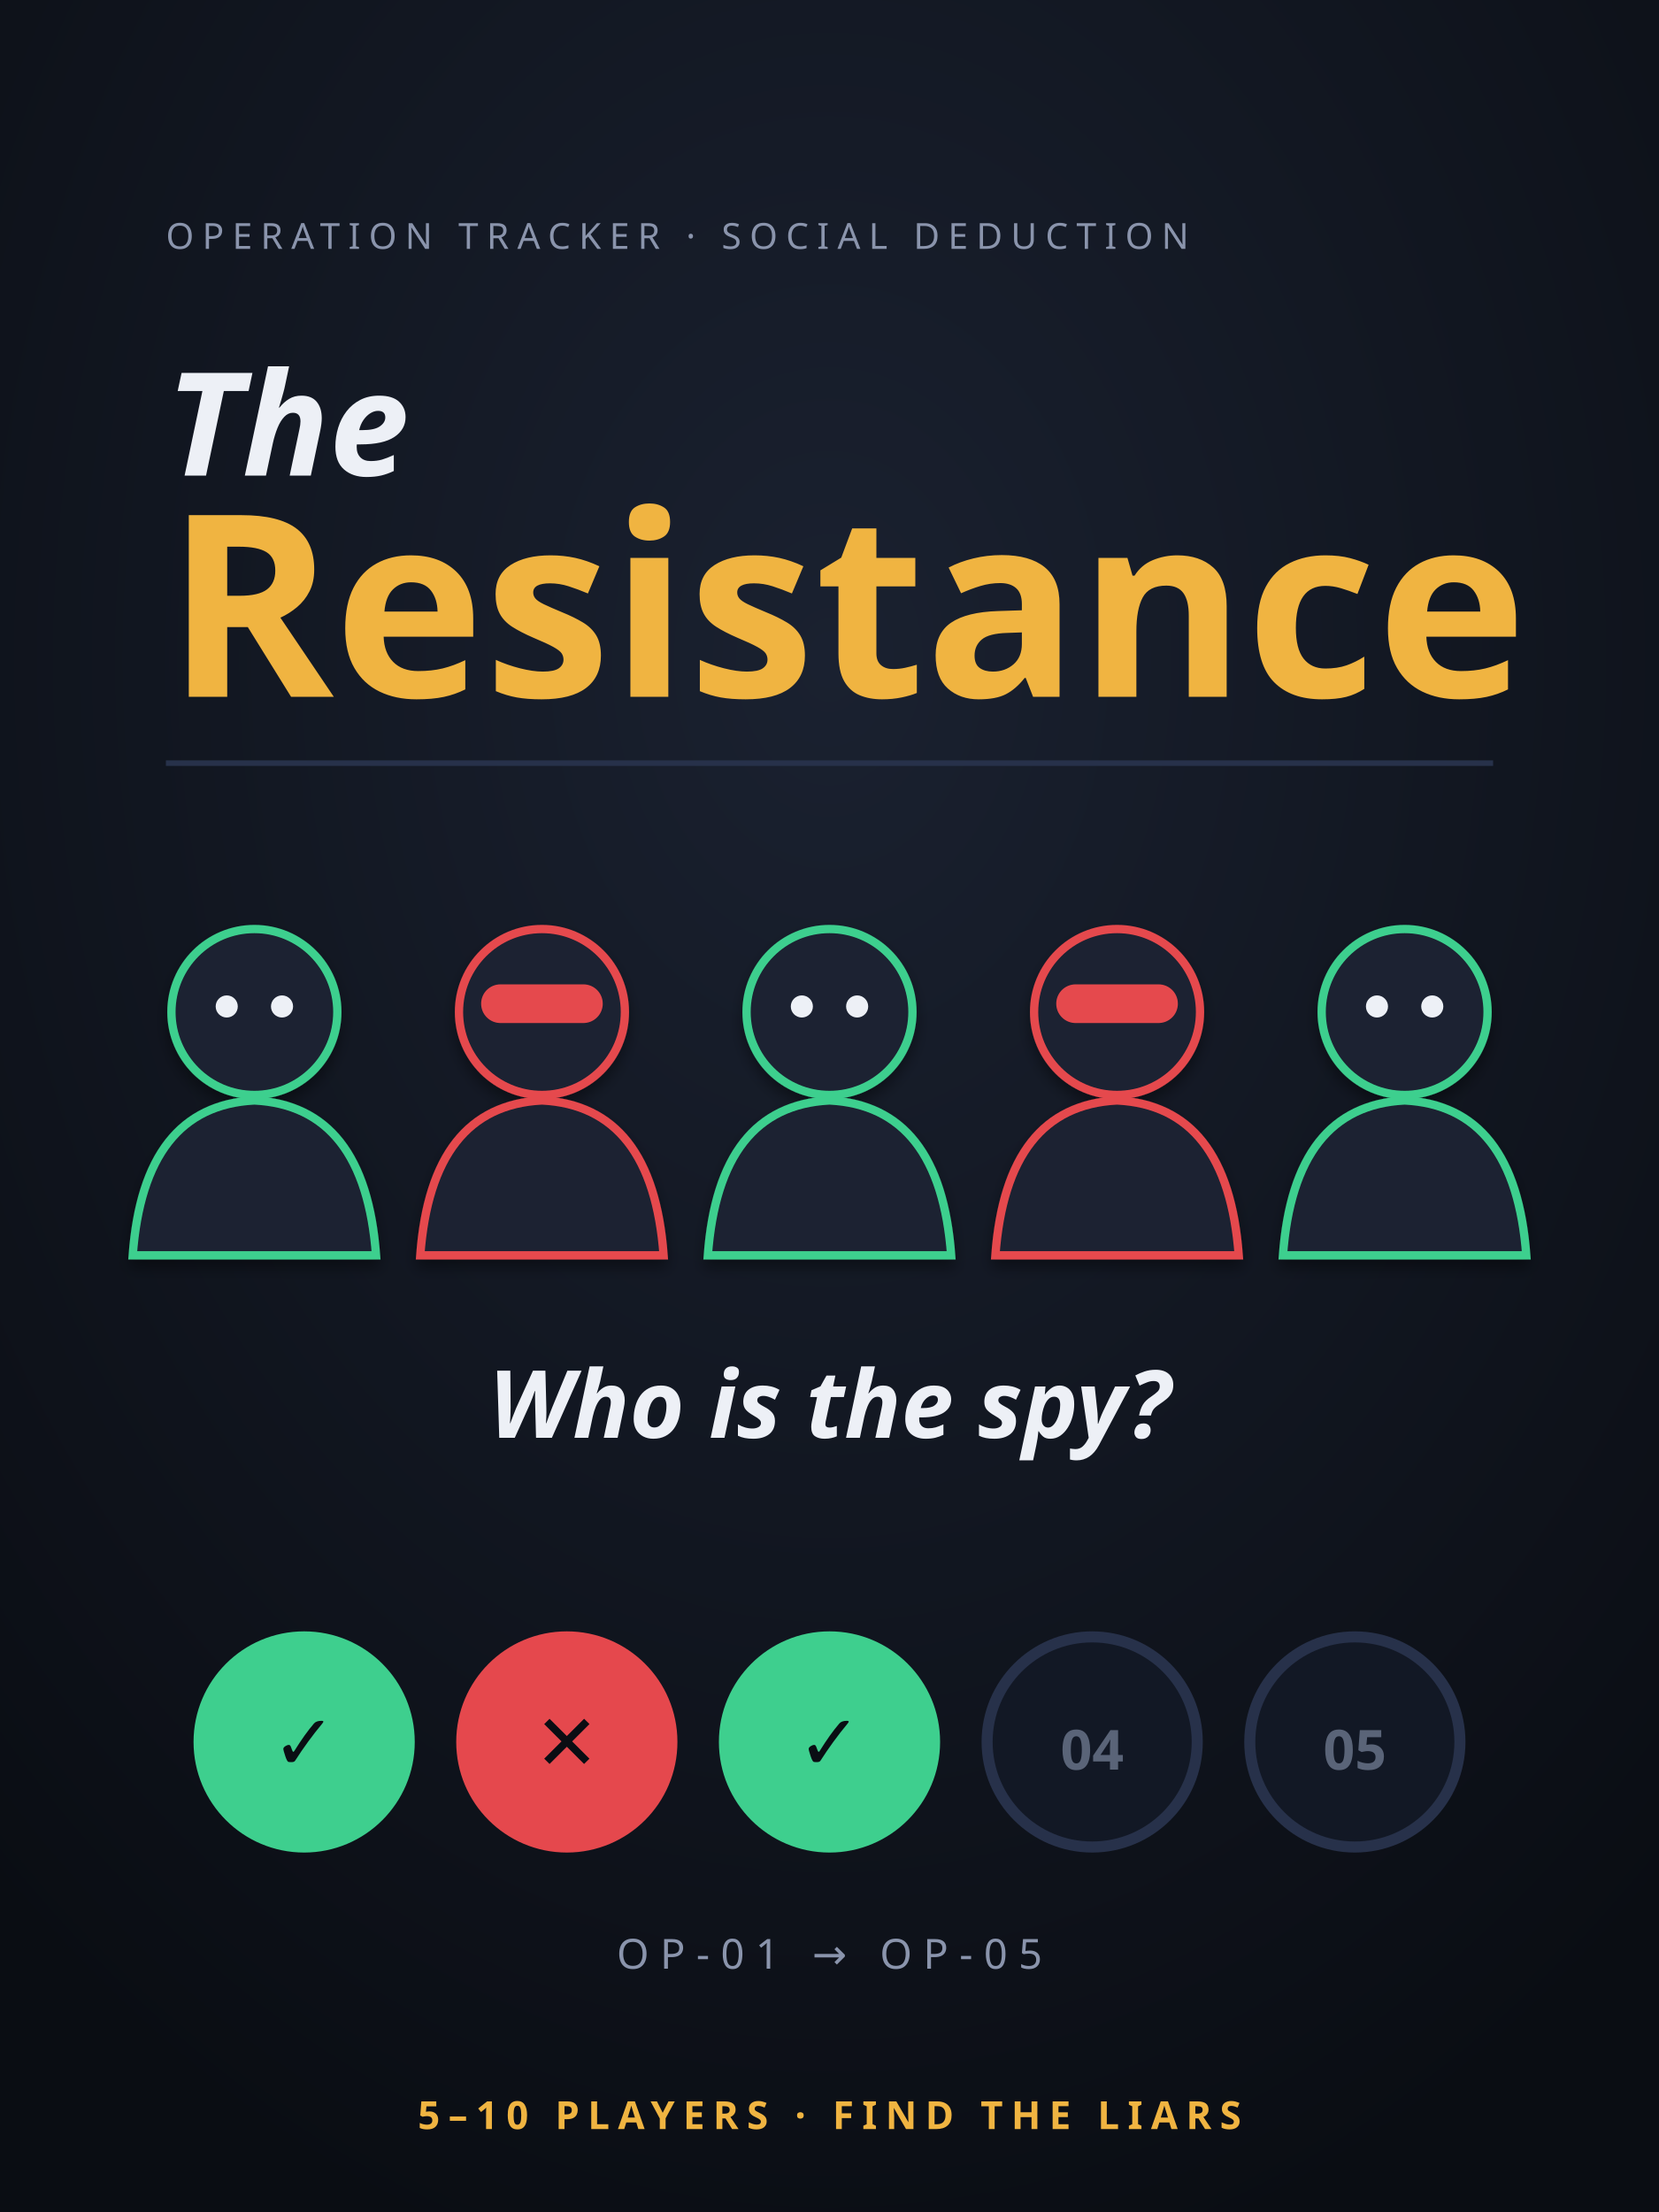
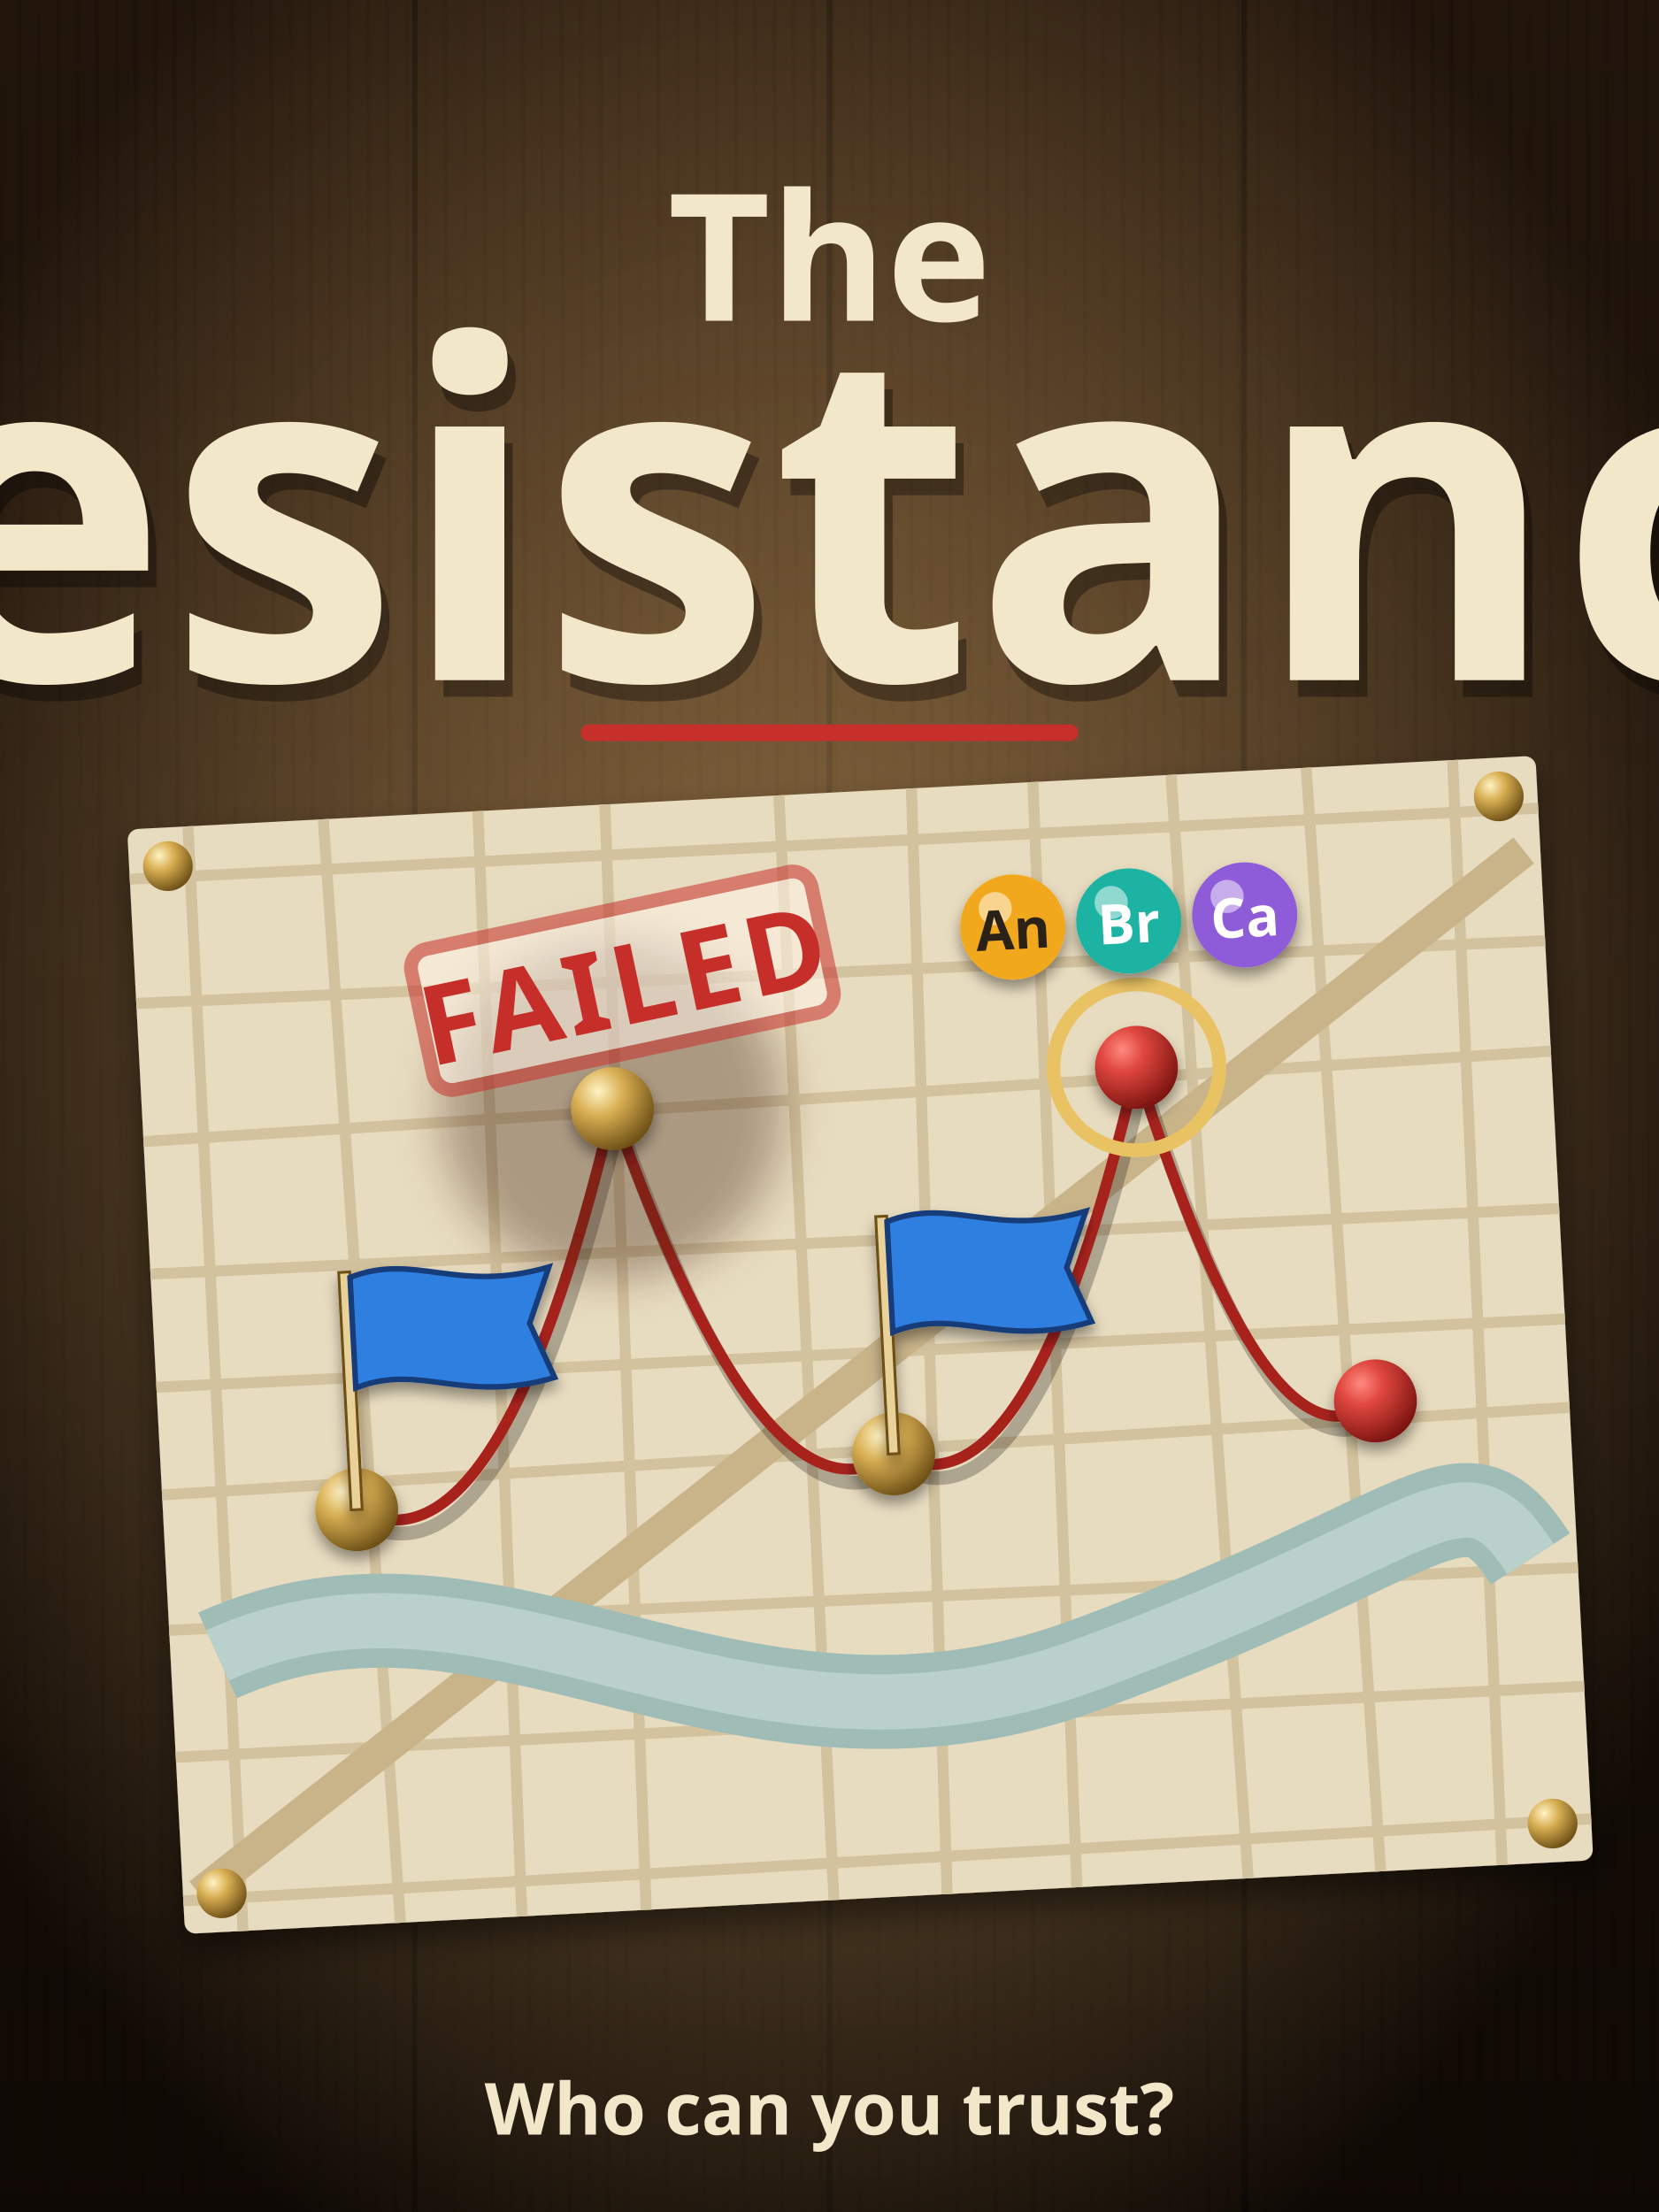
<svg xmlns="http://www.w3.org/2000/svg" viewBox="0 0 600 800" width="600" height="800">
  <defs>
    <filter id="k-glow" x="-50%" y="-50%" width="200%" height="200%">
      <feGaussianBlur stdDeviation="8" />
    </filter>
    <filter id="k-glow-s" x="-50%" y="-50%" width="200%" height="200%">
      <feGaussianBlur stdDeviation="3.5" />
    </filter>
    <filter id="k-drop" x="-20%" y="-20%" width="140%" height="160%">
      <feDropShadow dx="0" dy="6" stdDeviation="6" flood-color="#000" flood-opacity=".45" />
    </filter>
    <filter id="k-drop-s" x="-20%" y="-20%" width="140%" height="160%">
      <feDropShadow dx="0" dy="3" stdDeviation="2.5" flood-color="#000" flood-opacity=".4" />
    </filter>
-     <radialGradient id="bg" cx="50%" cy="30%" r="75%">
-       <stop offset="0" stop-color="#1a2130" />
-       <stop offset="1" stop-color="#0a0d13" />
+     <linearGradient id="rsoak" x1="0" y1="0" x2="0" y2="1">
+       <stop offset="0" stop-color="#4a2f1a" />
+       <stop offset="1" stop-color="#22150b" />
+     </linearGradient>
+     <radialGradient id="rslamp" cx="45%" cy="45%" r="75%">
+       <stop offset="0" stop-color="#ffd08a" />
+       <stop offset="1" stop-color="#ffd08a" />
+     </radialGradient>
+     <radialGradient id="rspool" cx="48%" cy="48%" r="60%">
+       <stop offset="0" stop-color="#ffce82" stop-opacity=".38" />
+       <stop offset="1" stop-color="#000" stop-opacity=".55" />
+     </radialGradient>
+     <radialGradient id="rspin" cx="34%" cy="28%" r="75%">
+       <stop offset="0" stop-color="#ff8a80" />
+       <stop offset="0.35" stop-color="#e0473f" />
+       <stop offset="1" stop-color="#7c1410" />
+     </radialGradient>
+     <radialGradient id="rsbrass" cx="34%" cy="28%" r="75%">
+       <stop offset="0" stop-color="#fff3c4" />
+       <stop offset="0.4" stop-color="#d8ae52" />
+       <stop offset="1" stop-color="#6e5017" />
    </radialGradient>
  </defs>
-   <rect x="0" y="0" width="600" height="800" rx="0" fill="url(#bg)" />
-   <text x="60" y="90" text-anchor="start" font-family="'IBM Plex Mono'" font-size="13" font-weight="500" letter-spacing="3" fill="#8a94ac">OPERATION TRACKER · SOCIAL DEDUCTION</text>
-   <text x="60" y="172" text-anchor="start" font-family="'Playfair Display'" font-size="52" font-weight="700" letter-spacing="0" fill="#edf0f6" font-style="italic">The</text>
-   <text x="60" y="252" text-anchor="start" font-family="'Playfair Display'" font-size="92" font-weight="900" letter-spacing="0" fill="#f0b441">Resistance</text>
-   <line x1="60" y1="276" x2="540" y2="276" stroke="#27314a" stroke-width="2" />
-   <g transform="translate(92 400)" filter="url(#k-drop-s)">
-     <circle cx="0" cy="-34" r="30" fill="#1a2130" stroke="#3ecf8e" stroke-width="3" />
-     <path d="M-44 54 Q -40 0 0 -2 Q 40 0 44 54 Z" fill="#1a2130" stroke="#3ecf8e" stroke-width="3" />
-     <circle cx="-10" cy="-36" r="4" fill="#edf0f6" />
-     <circle cx="10" cy="-36" r="4" fill="#edf0f6" />
+   <rect x="0" y="0" width="600" height="800" rx="0" fill="url(#rsoak)" />
+   <line x1="0" y1="0" x2="3" y2="800" stroke="#000" stroke-opacity="0.050" stroke-width="1.5" />
+   <line x1="7" y1="0" x2="10" y2="800" stroke="#000" stroke-opacity="0.100" stroke-width="1.5" />
+   <line x1="14" y1="0" x2="17" y2="800" stroke="#000" stroke-opacity="0.058" stroke-width="1.5" />
+   <line x1="21" y1="0" x2="24" y2="800" stroke="#000" stroke-opacity="0.108" stroke-width="1.5" />
+   <line x1="28" y1="0" x2="31" y2="800" stroke="#000" stroke-opacity="0.067" stroke-width="1.5" />
+   <line x1="35" y1="0" x2="38" y2="800" stroke="#000" stroke-opacity="0.117" stroke-width="1.5" />
+   <line x1="42" y1="0" x2="45" y2="800" stroke="#000" stroke-opacity="0.075" stroke-width="1.5" />
+   <line x1="49" y1="0" x2="52" y2="800" stroke="#000" stroke-opacity="0.125" stroke-width="1.5" />
+   <line x1="56" y1="0" x2="59" y2="800" stroke="#000" stroke-opacity="0.083" stroke-width="1.5" />
+   <line x1="63" y1="0" x2="66" y2="800" stroke="#000" stroke-opacity="0.133" stroke-width="1.5" />
+   <line x1="70" y1="0" x2="73" y2="800" stroke="#000" stroke-opacity="0.092" stroke-width="1.5" />
+   <line x1="77" y1="0" x2="80" y2="800" stroke="#000" stroke-opacity="0.050" stroke-width="1.5" />
+   <line x1="84" y1="0" x2="87" y2="800" stroke="#000" stroke-opacity="0.100" stroke-width="1.5" />
+   <line x1="91" y1="0" x2="94" y2="800" stroke="#000" stroke-opacity="0.058" stroke-width="1.5" />
+   <line x1="98" y1="0" x2="101" y2="800" stroke="#000" stroke-opacity="0.108" stroke-width="1.5" />
+   <line x1="105" y1="0" x2="108" y2="800" stroke="#000" stroke-opacity="0.067" stroke-width="1.5" />
+   <line x1="112" y1="0" x2="115" y2="800" stroke="#000" stroke-opacity="0.117" stroke-width="1.5" />
+   <line x1="119" y1="0" x2="122" y2="800" stroke="#000" stroke-opacity="0.075" stroke-width="1.5" />
+   <line x1="126" y1="0" x2="129" y2="800" stroke="#000" stroke-opacity="0.125" stroke-width="1.5" />
+   <line x1="133" y1="0" x2="136" y2="800" stroke="#000" stroke-opacity="0.083" stroke-width="1.5" />
+   <line x1="140" y1="0" x2="143" y2="800" stroke="#000" stroke-opacity="0.133" stroke-width="1.5" />
+   <line x1="147" y1="0" x2="150" y2="800" stroke="#000" stroke-opacity="0.092" stroke-width="1.5" />
+   <line x1="154" y1="0" x2="157" y2="800" stroke="#000" stroke-opacity="0.050" stroke-width="1.5" />
+   <line x1="161" y1="0" x2="164" y2="800" stroke="#000" stroke-opacity="0.100" stroke-width="1.5" />
+   <line x1="168" y1="0" x2="171" y2="800" stroke="#000" stroke-opacity="0.058" stroke-width="1.5" />
+   <line x1="175" y1="0" x2="178" y2="800" stroke="#000" stroke-opacity="0.108" stroke-width="1.5" />
+   <line x1="182" y1="0" x2="185" y2="800" stroke="#000" stroke-opacity="0.067" stroke-width="1.5" />
+   <line x1="189" y1="0" x2="192" y2="800" stroke="#000" stroke-opacity="0.117" stroke-width="1.5" />
+   <line x1="196" y1="0" x2="199" y2="800" stroke="#000" stroke-opacity="0.075" stroke-width="1.5" />
+   <line x1="203" y1="0" x2="206" y2="800" stroke="#000" stroke-opacity="0.125" stroke-width="1.5" />
+   <line x1="210" y1="0" x2="213" y2="800" stroke="#000" stroke-opacity="0.083" stroke-width="1.5" />
+   <line x1="217" y1="0" x2="220" y2="800" stroke="#000" stroke-opacity="0.133" stroke-width="1.5" />
+   <line x1="224" y1="0" x2="227" y2="800" stroke="#000" stroke-opacity="0.092" stroke-width="1.5" />
+   <line x1="231" y1="0" x2="234" y2="800" stroke="#000" stroke-opacity="0.050" stroke-width="1.5" />
+   <line x1="238" y1="0" x2="241" y2="800" stroke="#000" stroke-opacity="0.100" stroke-width="1.5" />
+   <line x1="245" y1="0" x2="248" y2="800" stroke="#000" stroke-opacity="0.058" stroke-width="1.5" />
+   <line x1="252" y1="0" x2="255" y2="800" stroke="#000" stroke-opacity="0.108" stroke-width="1.5" />
+   <line x1="259" y1="0" x2="262" y2="800" stroke="#000" stroke-opacity="0.067" stroke-width="1.5" />
+   <line x1="266" y1="0" x2="269" y2="800" stroke="#000" stroke-opacity="0.117" stroke-width="1.5" />
+   <line x1="273" y1="0" x2="276" y2="800" stroke="#000" stroke-opacity="0.075" stroke-width="1.5" />
+   <line x1="280" y1="0" x2="283" y2="800" stroke="#000" stroke-opacity="0.125" stroke-width="1.5" />
+   <line x1="287" y1="0" x2="290" y2="800" stroke="#000" stroke-opacity="0.083" stroke-width="1.5" />
+   <line x1="294" y1="0" x2="297" y2="800" stroke="#000" stroke-opacity="0.133" stroke-width="1.5" />
+   <line x1="301" y1="0" x2="304" y2="800" stroke="#000" stroke-opacity="0.092" stroke-width="1.5" />
+   <line x1="308" y1="0" x2="311" y2="800" stroke="#000" stroke-opacity="0.050" stroke-width="1.5" />
+   <line x1="315" y1="0" x2="318" y2="800" stroke="#000" stroke-opacity="0.100" stroke-width="1.5" />
+   <line x1="322" y1="0" x2="325" y2="800" stroke="#000" stroke-opacity="0.058" stroke-width="1.5" />
+   <line x1="329" y1="0" x2="332" y2="800" stroke="#000" stroke-opacity="0.108" stroke-width="1.5" />
+   <line x1="336" y1="0" x2="339" y2="800" stroke="#000" stroke-opacity="0.067" stroke-width="1.5" />
+   <line x1="343" y1="0" x2="346" y2="800" stroke="#000" stroke-opacity="0.117" stroke-width="1.5" />
+   <line x1="350" y1="0" x2="353" y2="800" stroke="#000" stroke-opacity="0.075" stroke-width="1.5" />
+   <line x1="357" y1="0" x2="360" y2="800" stroke="#000" stroke-opacity="0.125" stroke-width="1.5" />
+   <line x1="364" y1="0" x2="367" y2="800" stroke="#000" stroke-opacity="0.083" stroke-width="1.5" />
+   <line x1="371" y1="0" x2="374" y2="800" stroke="#000" stroke-opacity="0.133" stroke-width="1.5" />
+   <line x1="378" y1="0" x2="381" y2="800" stroke="#000" stroke-opacity="0.092" stroke-width="1.5" />
+   <line x1="385" y1="0" x2="388" y2="800" stroke="#000" stroke-opacity="0.050" stroke-width="1.5" />
+   <line x1="392" y1="0" x2="395" y2="800" stroke="#000" stroke-opacity="0.100" stroke-width="1.5" />
+   <line x1="399" y1="0" x2="402" y2="800" stroke="#000" stroke-opacity="0.058" stroke-width="1.5" />
+   <line x1="406" y1="0" x2="409" y2="800" stroke="#000" stroke-opacity="0.108" stroke-width="1.5" />
+   <line x1="413" y1="0" x2="416" y2="800" stroke="#000" stroke-opacity="0.067" stroke-width="1.5" />
+   <line x1="420" y1="0" x2="423" y2="800" stroke="#000" stroke-opacity="0.117" stroke-width="1.5" />
+   <line x1="427" y1="0" x2="430" y2="800" stroke="#000" stroke-opacity="0.075" stroke-width="1.5" />
+   <line x1="434" y1="0" x2="437" y2="800" stroke="#000" stroke-opacity="0.125" stroke-width="1.5" />
+   <line x1="441" y1="0" x2="444" y2="800" stroke="#000" stroke-opacity="0.083" stroke-width="1.5" />
+   <line x1="448" y1="0" x2="451" y2="800" stroke="#000" stroke-opacity="0.133" stroke-width="1.5" />
+   <line x1="455" y1="0" x2="458" y2="800" stroke="#000" stroke-opacity="0.092" stroke-width="1.5" />
+   <line x1="462" y1="0" x2="465" y2="800" stroke="#000" stroke-opacity="0.050" stroke-width="1.5" />
+   <line x1="469" y1="0" x2="472" y2="800" stroke="#000" stroke-opacity="0.100" stroke-width="1.5" />
+   <line x1="476" y1="0" x2="479" y2="800" stroke="#000" stroke-opacity="0.058" stroke-width="1.5" />
+   <line x1="483" y1="0" x2="486" y2="800" stroke="#000" stroke-opacity="0.108" stroke-width="1.5" />
+   <line x1="490" y1="0" x2="493" y2="800" stroke="#000" stroke-opacity="0.067" stroke-width="1.5" />
+   <line x1="497" y1="0" x2="500" y2="800" stroke="#000" stroke-opacity="0.117" stroke-width="1.5" />
+   <line x1="504" y1="0" x2="507" y2="800" stroke="#000" stroke-opacity="0.075" stroke-width="1.5" />
+   <line x1="511" y1="0" x2="514" y2="800" stroke="#000" stroke-opacity="0.125" stroke-width="1.5" />
+   <line x1="518" y1="0" x2="521" y2="800" stroke="#000" stroke-opacity="0.083" stroke-width="1.5" />
+   <line x1="525" y1="0" x2="528" y2="800" stroke="#000" stroke-opacity="0.133" stroke-width="1.5" />
+   <line x1="532" y1="0" x2="535" y2="800" stroke="#000" stroke-opacity="0.092" stroke-width="1.5" />
+   <line x1="539" y1="0" x2="542" y2="800" stroke="#000" stroke-opacity="0.050" stroke-width="1.5" />
+   <line x1="546" y1="0" x2="549" y2="800" stroke="#000" stroke-opacity="0.100" stroke-width="1.5" />
+   <line x1="553" y1="0" x2="556" y2="800" stroke="#000" stroke-opacity="0.058" stroke-width="1.5" />
+   <line x1="560" y1="0" x2="563" y2="800" stroke="#000" stroke-opacity="0.108" stroke-width="1.5" />
+   <line x1="567" y1="0" x2="570" y2="800" stroke="#000" stroke-opacity="0.067" stroke-width="1.5" />
+   <line x1="574" y1="0" x2="577" y2="800" stroke="#000" stroke-opacity="0.117" stroke-width="1.5" />
+   <line x1="581" y1="0" x2="584" y2="800" stroke="#000" stroke-opacity="0.075" stroke-width="1.5" />
+   <line x1="588" y1="0" x2="591" y2="800" stroke="#000" stroke-opacity="0.125" stroke-width="1.5" />
+   <line x1="595" y1="0" x2="598" y2="800" stroke="#000" stroke-opacity="0.083" stroke-width="1.5" />
+   <line x1="150" y1="0" x2="150" y2="800" stroke="#000" stroke-opacity=".45" stroke-width="2" />
+   <line x1="300" y1="0" x2="300" y2="800" stroke="#000" stroke-opacity=".45" stroke-width="2" />
+   <line x1="450" y1="0" x2="450" y2="800" stroke="#000" stroke-opacity=".45" stroke-width="2" />
+   <rect x="0" y="0" width="600" height="800" rx="0" fill="url(#rspool)" />
+   <g transform="translate(46 300) rotate(-3)" filter="url(#k-drop)">
+     <rect x="0" y="0" width="510" height="400" rx="4" fill="#e8dcc0" />
+     <line x1="0" y1="18" x2="510" y2="19" stroke="#d3c29e" stroke-width="4" />
+     <line x1="0" y1="63" x2="510" y2="67" stroke="#d3c29e" stroke-width="4" />
+     <line x1="0" y1="113" x2="510" y2="107" stroke="#d3c29e" stroke-width="4" />
+     <line x1="0" y1="161" x2="510" y2="164" stroke="#d3c29e" stroke-width="4" />
+     <line x1="0" y1="202" x2="510" y2="204" stroke="#d3c29e" stroke-width="4" />
+     <line x1="0" y1="241" x2="510" y2="236" stroke="#d3c29e" stroke-width="4" />
+     <line x1="0" y1="290" x2="510" y2="294" stroke="#d3c29e" stroke-width="4" />
+     <line x1="0" y1="336" x2="510" y2="337" stroke="#d3c29e" stroke-width="4" />
+     <line x1="0" y1="388" x2="510" y2="385" stroke="#d3c29e" stroke-width="4" />
+     <line x1="22" y1="0" x2="21" y2="400" stroke="#d3c29e" stroke-width="4" />
+     <line x1="71" y1="0" x2="78" y2="400" stroke="#d3c29e" stroke-width="4" />
+     <line x1="127" y1="0" x2="122" y2="400" stroke="#d3c29e" stroke-width="4" />
+     <line x1="173" y1="0" x2="167" y2="400" stroke="#d3c29e" stroke-width="4" />
+     <line x1="236" y1="0" x2="235" y2="400" stroke="#d3c29e" stroke-width="4" />
+     <line x1="284" y1="0" x2="276" y2="400" stroke="#d3c29e" stroke-width="4" />
+     <line x1="328" y1="0" x2="323" y2="400" stroke="#d3c29e" stroke-width="4" />
+     <line x1="378" y1="0" x2="385" y2="400" stroke="#d3c29e" stroke-width="4" />
+     <line x1="427" y1="0" x2="433" y2="400" stroke="#d3c29e" stroke-width="4" />
+     <line x1="480" y1="0" x2="477" y2="400" stroke="#d3c29e" stroke-width="4" />
+     <path d="M6 386 L504 34" stroke="#c9b48a" stroke-width="12" />
+     <path d="M17 300 C 120 260, 200 360, 330 320 S 470 250, 493 290" stroke="#9fbcb7" stroke-width="34" fill="none" />
+     <path d="M17 300 C 120 260, 200 360, 330 320 S 470 250, 493 290" stroke="#b9d0cb" stroke-width="20" fill="none" />
+     <path d="M70 250 Q120.0 280 170 110 Q217.5 270 265 240 Q312.5 270 360 105 Q400.0 260 440 230" transform="translate(2 5)" stroke="#000" stroke-opacity=".25" stroke-width="5" fill="none" />
+     <path d="M70 250 Q120.0 280 170 110 Q217.5 270 265 240 Q312.5 270 360 105 Q400.0 260 440 230" stroke="#a8221d" stroke-width="4" fill="none" />
+     <circle cx="170" cy="110" r="62" fill="#3a1a0a" opacity=".35" filter="url(#k-glow)" />
+     <circle cx="70" cy="250" r="15" fill="url(#rsbrass)" filter="url(#k-drop-s)" />
+     <circle cx="170" cy="110" r="15" fill="url(#rsbrass)" filter="url(#k-drop-s)" />
+     <circle cx="265" cy="240" r="15" fill="url(#rsbrass)" filter="url(#k-drop-s)" />
+     <circle cx="360" cy="105" r="15" fill="url(#rspin)" filter="url(#k-drop-s)" />
+     <circle cx="440" cy="230" r="15" fill="url(#rspin)" filter="url(#k-drop-s)" />
+     <g filter="url(#k-drop-s)">
+       <rect x="68" y="164" width="4" height="86" fill="#e9d29a" stroke="#6e5017" />
+       <path d="M72 166 C 96 158, 110 174, 144 166 L 136 186 L 144 206 C 110 214, 96 198, 72 206 Z" fill="#2f7fe0" stroke="#173d7a" stroke-width="2" />
+     </g>
+     <g filter="url(#k-drop-s)">
+       <rect x="263" y="154" width="4" height="86" fill="#e9d29a" stroke="#6e5017" />
+       <path d="M267 156 C 291 148, 305 164, 339 156 L 331 176 L 339 196 C 305 204, 291 188, 267 196 Z" fill="#2f7fe0" stroke="#173d7a" stroke-width="2" />
+     </g>
+     <g transform="translate(176 64) rotate(-9)">
+       <rect x="-74" y="-26" width="148" height="52" rx="7" fill="#fff4e8" opacity=".55" stroke="#c62f2a" stroke-width="5" />
+       <text x="0" y="16" text-anchor="middle" font-family="'Saira Extra Condensed'" font-size="40" font-weight="900" letter-spacing="2" fill="#c62f2a">FAILED</text>
+     </g>
+     <circle cx="360" cy="105" r="30" fill="none" stroke="#e8c264" stroke-width="5" />
+     <g filter="url(#k-drop-s)">
+       <circle cx="318" cy="52" r="19" fill="#f2a81d" />
+       <circle cx="312" cy="45" r="6" fill="#fff" opacity=".5" />
+     </g>
+     <text x="318" y="60" text-anchor="middle" font-family="'Saira Extra Condensed'" font-size="20" font-weight="900" letter-spacing="0" fill="#2a2118">An</text>
+     <g filter="url(#k-drop-s)">
+       <circle cx="360" cy="52" r="19" fill="#1fb3a3" />
+       <circle cx="354" cy="45" r="6" fill="#fff" opacity=".5" />
+     </g>
+     <text x="360" y="60" text-anchor="middle" font-family="'Saira Extra Condensed'" font-size="20" font-weight="900" letter-spacing="0" fill="#fff">Br</text>
+     <g filter="url(#k-drop-s)">
+       <circle cx="402" cy="52" r="19" fill="#8e5bd8" />
+       <circle cx="396" cy="45" r="6" fill="#fff" opacity=".5" />
+     </g>
+     <text x="402" y="60" text-anchor="middle" font-family="'Saira Extra Condensed'" font-size="20" font-weight="900" letter-spacing="0" fill="#fff">Ca</text>
+     <circle cx="14" cy="14" r="9" fill="url(#rsbrass)" />
+     <circle cx="496" cy="14" r="9" fill="url(#rsbrass)" />
+     <circle cx="14" cy="386" r="9" fill="url(#rsbrass)" />
+     <circle cx="496" cy="386" r="9" fill="url(#rsbrass)" />
  </g>
-   <g transform="translate(196 400)" filter="url(#k-drop-s)">
-     <circle cx="0" cy="-34" r="30" fill="#1a2130" stroke="#e5484d" stroke-width="3" />
-     <path d="M-44 54 Q -40 0 0 -2 Q 40 0 44 54 Z" fill="#1a2130" stroke="#e5484d" stroke-width="3" />
-     <rect x="-22" y="-44" width="44" height="14" rx="7" fill="#e5484d" />
-   </g>
-   <g transform="translate(300 400)" filter="url(#k-drop-s)">
-     <circle cx="0" cy="-34" r="30" fill="#1a2130" stroke="#3ecf8e" stroke-width="3" />
-     <path d="M-44 54 Q -40 0 0 -2 Q 40 0 44 54 Z" fill="#1a2130" stroke="#3ecf8e" stroke-width="3" />
-     <circle cx="-10" cy="-36" r="4" fill="#edf0f6" />
-     <circle cx="10" cy="-36" r="4" fill="#edf0f6" />
-   </g>
-   <g transform="translate(404 400)" filter="url(#k-drop-s)">
-     <circle cx="0" cy="-34" r="30" fill="#1a2130" stroke="#e5484d" stroke-width="3" />
-     <path d="M-44 54 Q -40 0 0 -2 Q 40 0 44 54 Z" fill="#1a2130" stroke="#e5484d" stroke-width="3" />
-     <rect x="-22" y="-44" width="44" height="14" rx="7" fill="#e5484d" />
-   </g>
-   <g transform="translate(508 400)" filter="url(#k-drop-s)">
-     <circle cx="0" cy="-34" r="30" fill="#1a2130" stroke="#3ecf8e" stroke-width="3" />
-     <path d="M-44 54 Q -40 0 0 -2 Q 40 0 44 54 Z" fill="#1a2130" stroke="#3ecf8e" stroke-width="3" />
-     <circle cx="-10" cy="-36" r="4" fill="#edf0f6" />
-     <circle cx="10" cy="-36" r="4" fill="#edf0f6" />
-   </g>
-   <text x="300" y="520" text-anchor="middle" font-family="'Playfair Display'" font-size="34" font-weight="700" letter-spacing="0" fill="#edf0f6" font-style="italic">Who is the spy?</text>
-   <circle cx="110" cy="630" r="38" fill="#3ecf8e" stroke="#3ecf8e" stroke-width="4" />
-   <text x="110" y="640" text-anchor="middle" font-family="'IBM Plex Mono'" font-size="28" font-weight="700" letter-spacing="0" fill="#0a0d13">✓</text>
-   <circle cx="205" cy="630" r="38" fill="#e5484d" stroke="#e5484d" stroke-width="4" />
-   <text x="205" y="640" text-anchor="middle" font-family="'IBM Plex Mono'" font-size="28" font-weight="700" letter-spacing="0" fill="#0a0d13">✕</text>
-   <circle cx="300" cy="630" r="38" fill="#3ecf8e" stroke="#3ecf8e" stroke-width="4" />
-   <text x="300" y="640" text-anchor="middle" font-family="'IBM Plex Mono'" font-size="28" font-weight="700" letter-spacing="0" fill="#0a0d13">✓</text>
-   <circle cx="395" cy="630" r="38" fill="#121825" stroke="#27314a" stroke-width="4" />
-   <text x="395" y="640" text-anchor="middle" font-family="'IBM Plex Mono'" font-size="20" font-weight="700" letter-spacing="0" fill="#5a6478">04</text>
-   <circle cx="490" cy="630" r="38" fill="#121825" stroke="#27314a" stroke-width="4" />
-   <text x="490" y="640" text-anchor="middle" font-family="'IBM Plex Mono'" font-size="20" font-weight="700" letter-spacing="0" fill="#5a6478">05</text>
-   <text x="300" y="712" text-anchor="middle" font-family="'IBM Plex Mono'" font-size="15" font-weight="500" letter-spacing="4" fill="#8a94ac">OP-01 → OP-05</text>
-   <text x="300" y="770" text-anchor="middle" font-family="'IBM Plex Mono'" font-size="14" font-weight="600" letter-spacing="3" fill="#f0b441">5–10 PLAYERS · FIND THE LIARS</text>
+   <text x="300" y="116" text-anchor="middle" font-family="'Saira Extra Condensed'" font-size="64" font-weight="700" letter-spacing="0" fill="#f3e7c9">The</text>
+   <text x="303" y="252" text-anchor="middle" font-family="'Saira Extra Condensed'" font-size="168" font-weight="900" letter-spacing="0" fill="#000" opacity=".35">Resistance</text>
+   <text x="300" y="246" text-anchor="middle" font-family="'Saira Extra Condensed'" font-size="168" font-weight="900" letter-spacing="0" fill="#f3e7c9">Resistance</text>
+   <rect x="210" y="262" width="180" height="6" rx="3" fill="#c62f2a" />
+   <text x="300" y="772" text-anchor="middle" font-family="'Libre Franklin'" font-size="26" font-weight="800" letter-spacing="0" fill="#f3e7c9">Who can you trust?</text>
</svg>
